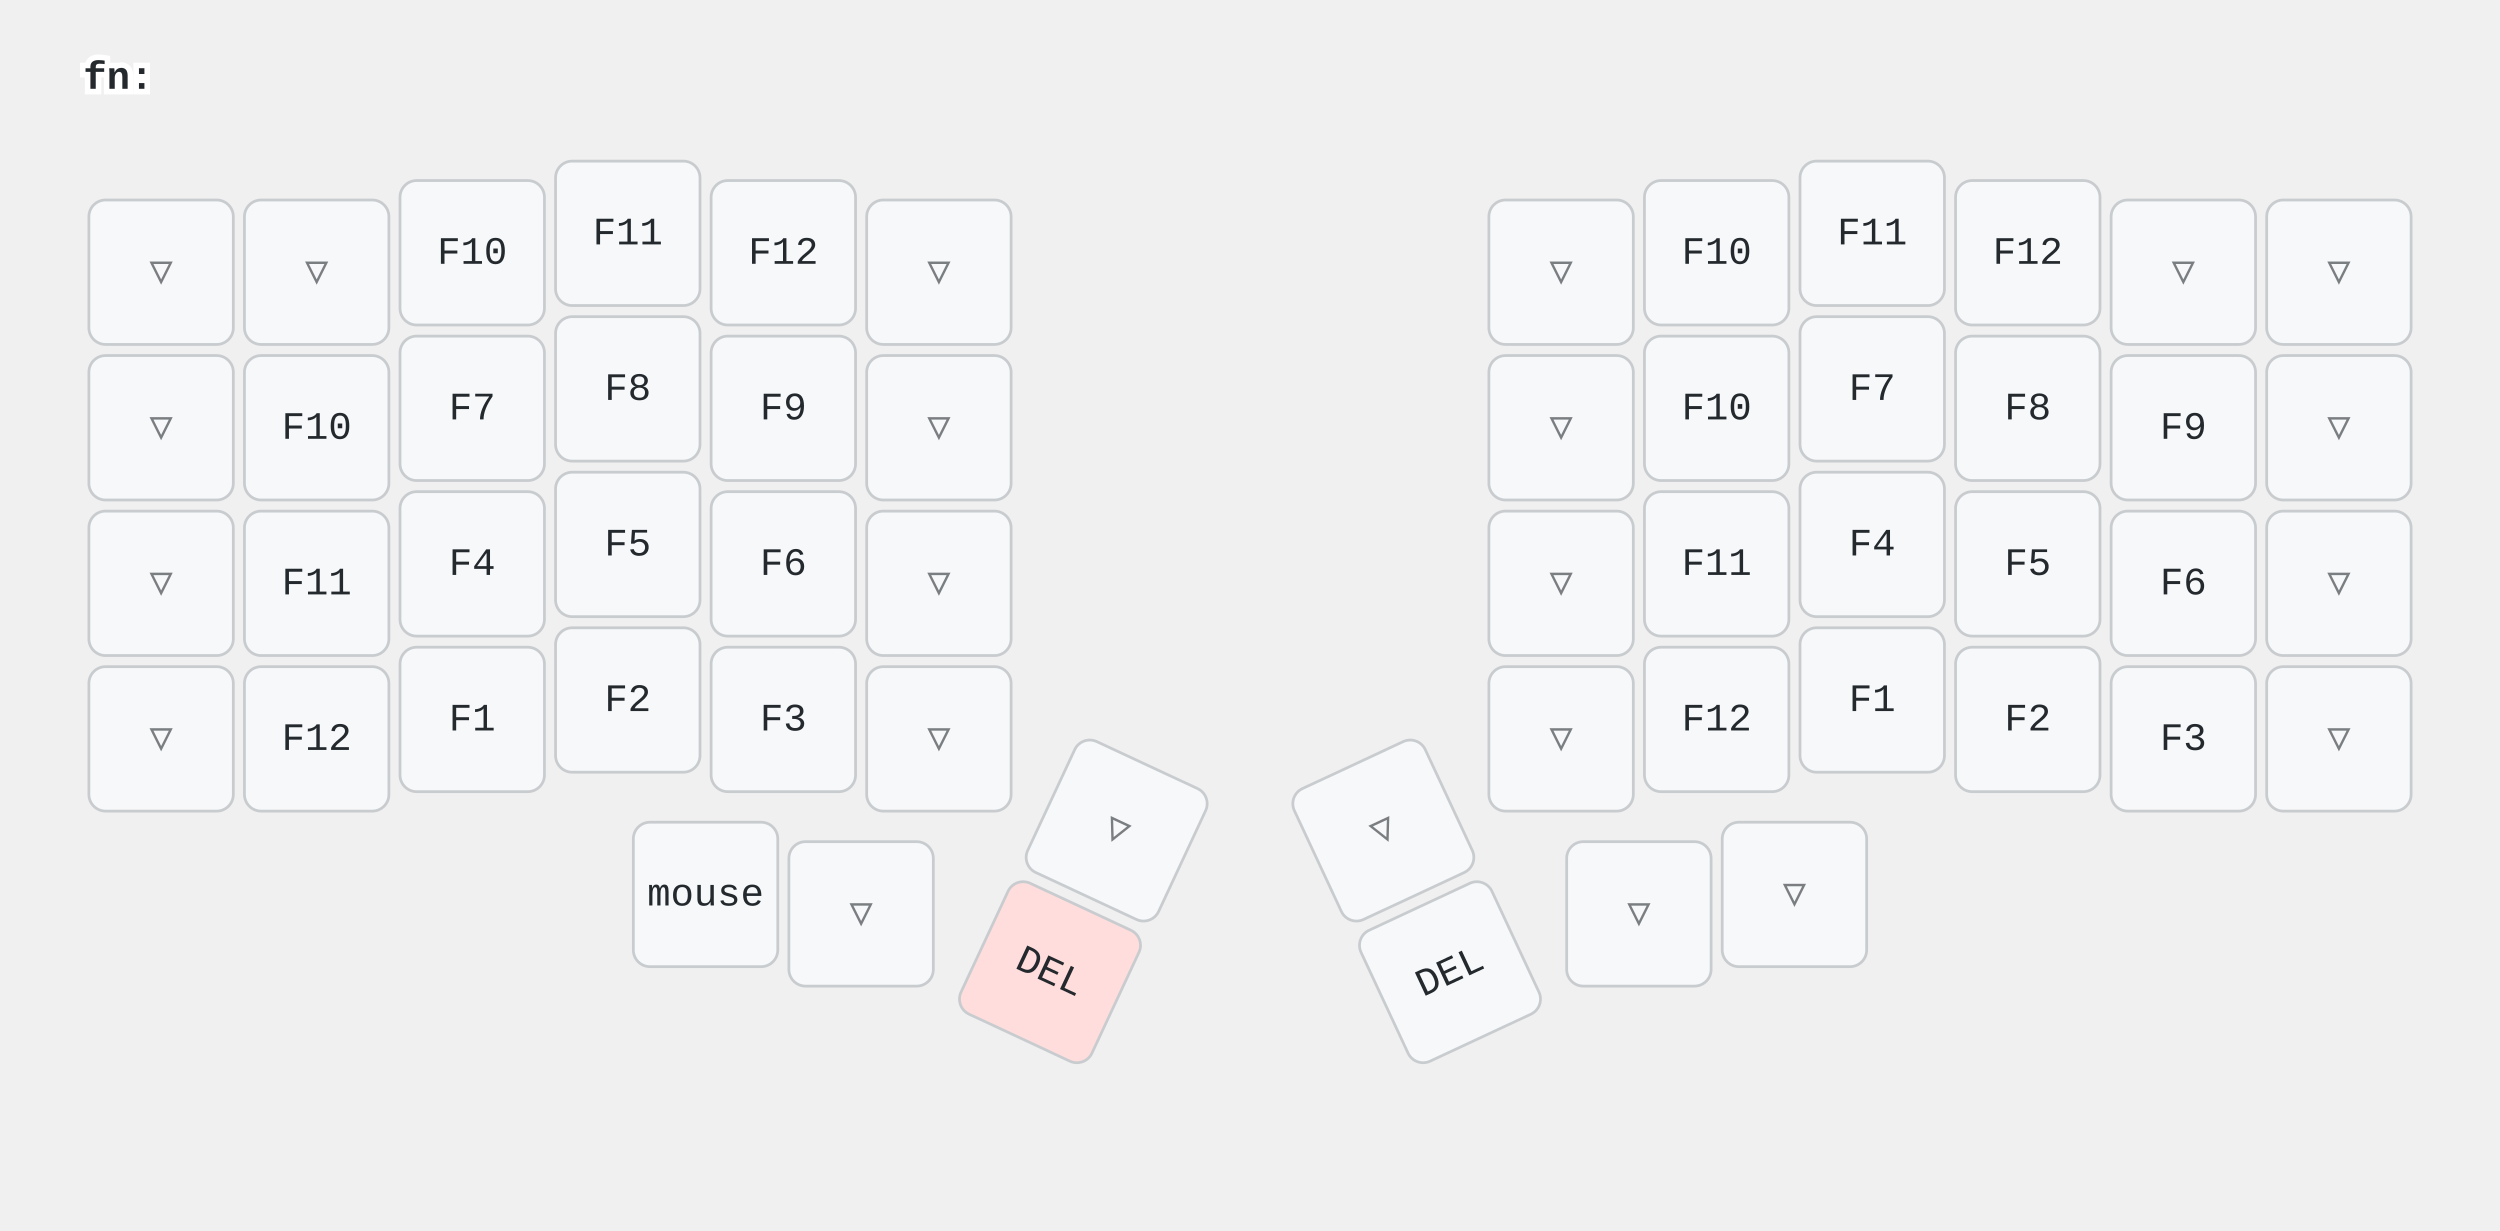
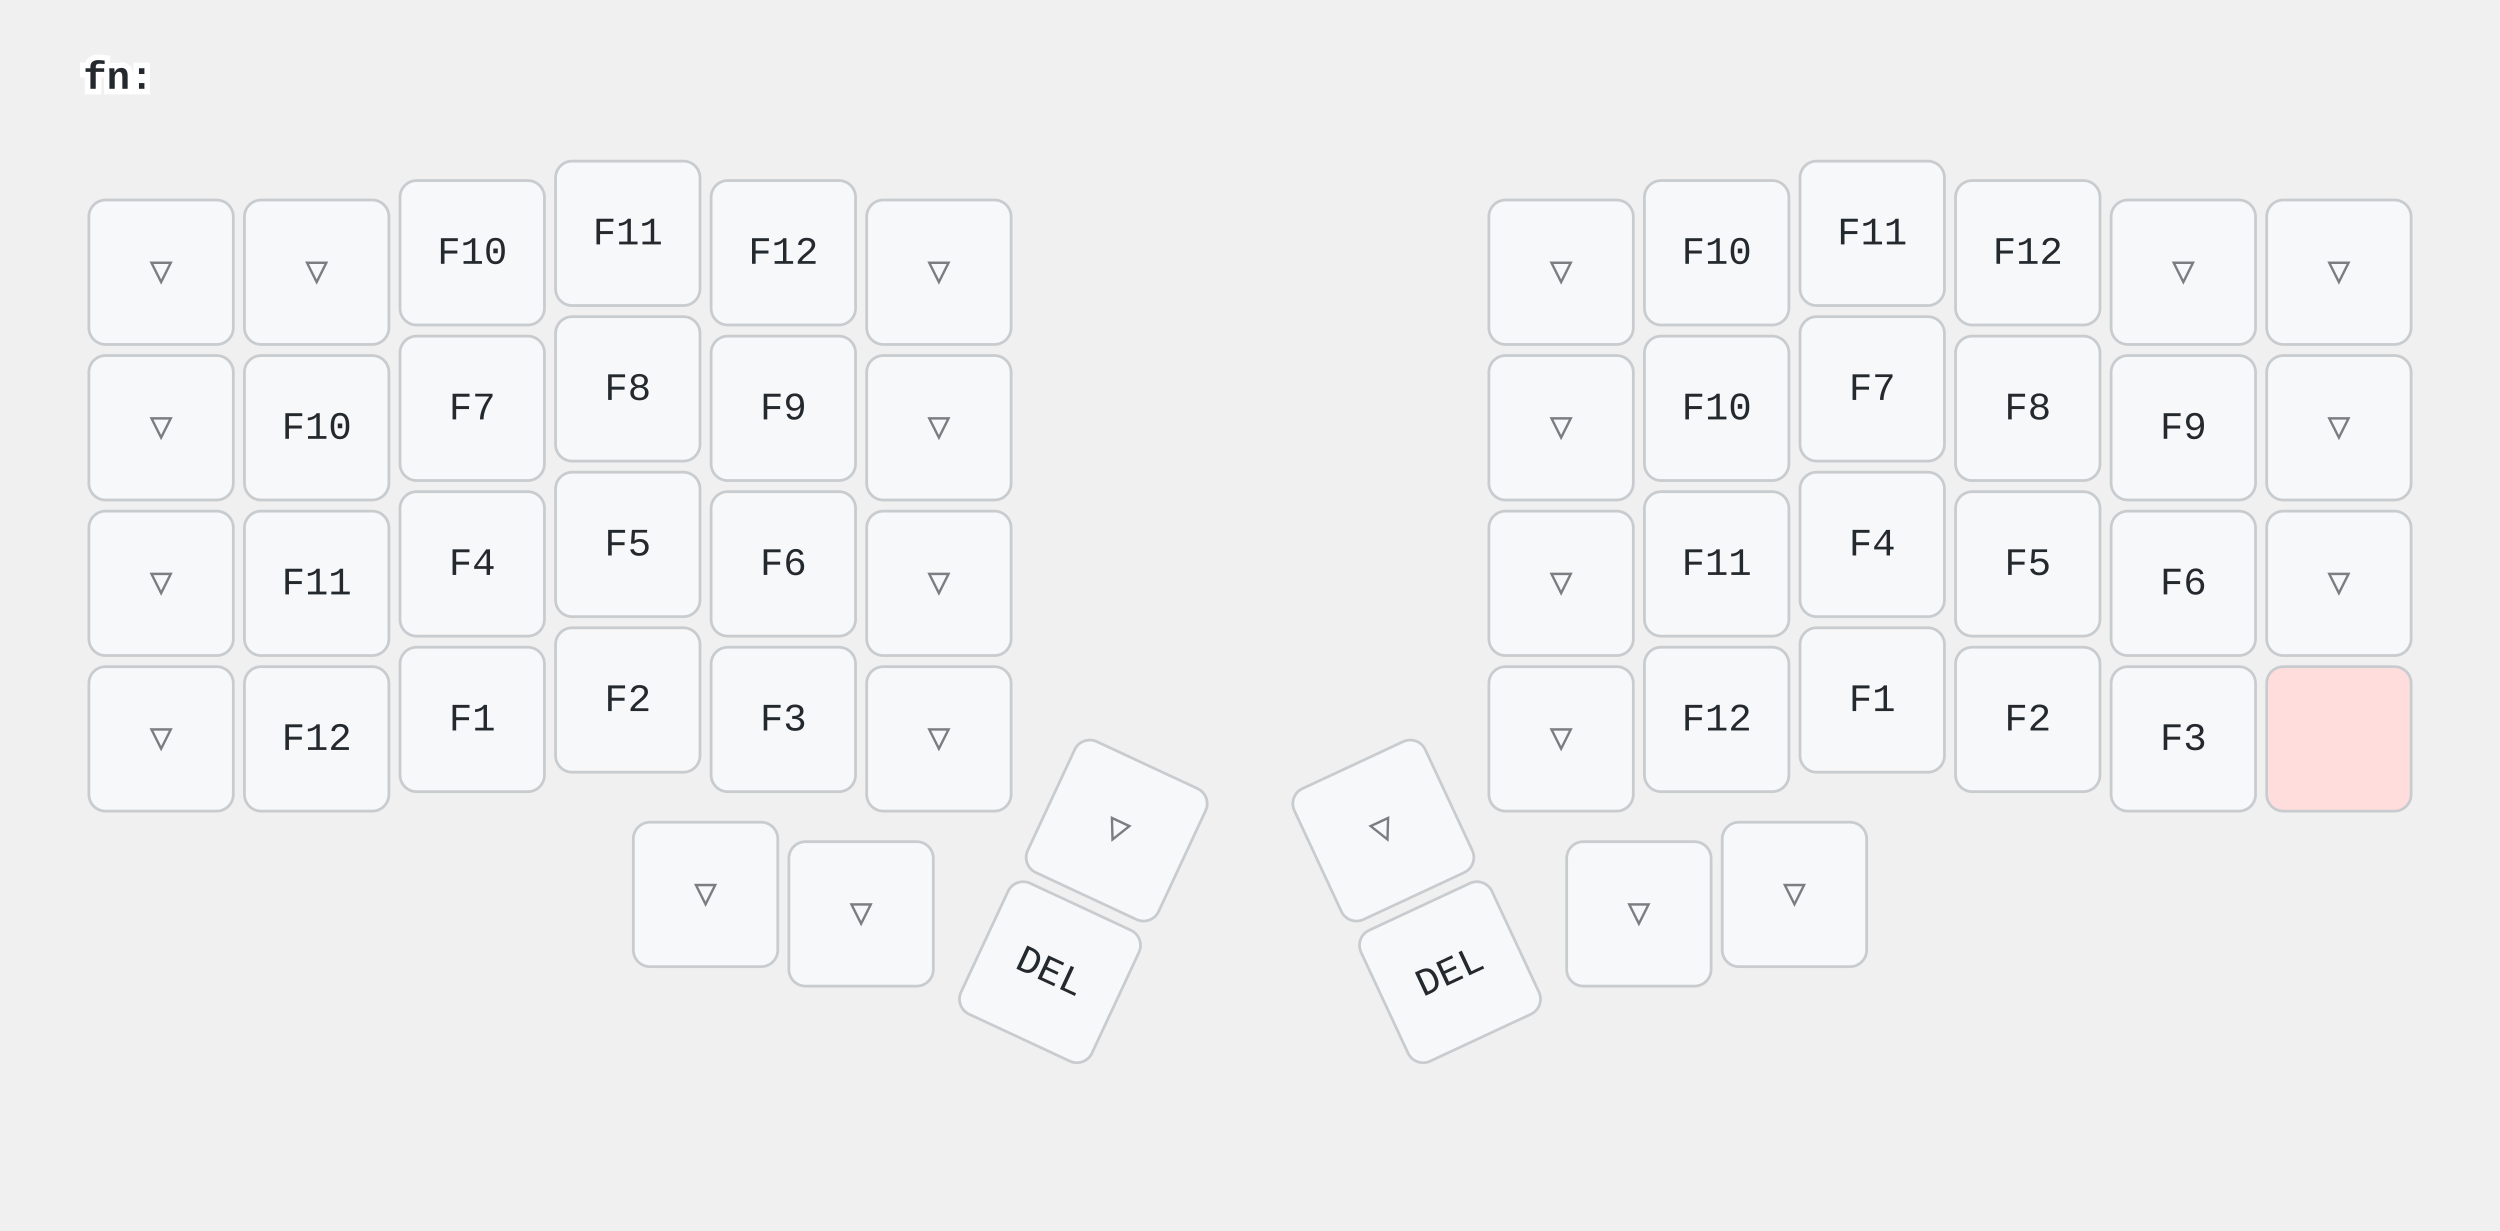
<svg xmlns="http://www.w3.org/2000/svg" width="900" height="443" viewBox="0 0 900 443" class="keymap">
  <style>/* inherit to force styles through use tags */
svg path {
    fill: inherit;
}

/* font and background color specifications */
svg.keymap {
    font-family: SFMono-Regular,Consolas,Liberation Mono,Menlo,monospace;
    font-size: 14px;
    font-kerning: normal;
    text-rendering: optimizeLegibility;
    fill: #24292e;
}

/* default key styling */
rect.key {
    fill: #f6f8fa;
}

rect.key, rect.combo {
    stroke: #c9cccf;
    stroke-width: 1;
}

/* default key side styling, only used is draw_key_sides is set */
rect.side {
    filter: brightness(90%);
}

/* color accent for combo boxes */
rect.combo, rect.combo-separate {
    fill: #cdf;
}

/* color accent for held keys */
rect.held, rect.combo.held {
    fill: #fdd;
}

/* color accent for ghost (optional) keys */
rect.ghost, rect.combo.ghost {
    stroke-dasharray: 4, 4;
    stroke-width: 2;
}

text {
    text-anchor: middle;
    dominant-baseline: middle;
}

/* styling for layer labels */
text.label {
    font-weight: bold;
    text-anchor: start;
    stroke: white;
    stroke-width: 4;
    paint-order: stroke;
}

/* styling for optional footer */
text.footer {
    text-anchor: end;
    dominant-baseline: auto;
    stroke: white;
    stroke-width: 4;
    paint-order: stroke;
}

/* styling for combo tap, and key non-tap label text */
text.combo, text.hold, text.shifted, text.left, text.right, text.tl, text.tr, text.bl, text.br {
    font-size: 11px;
}

text.hold, text.bl, text.br {
    text-anchor: middle;
    dominant-baseline: auto;
}

text.shifted, text.tl, text.tr {
    text-anchor: middle;
    dominant-baseline: hanging;
}

text.left, text.tl, text.bl {
    text-anchor: start;
}

text.right, text.tr, text.br {
    text-anchor: end;
}

text.layer-activator {
    text-decoration: underline;
}

/* styling for hold/shifted label text in combo box */
text.combo.hold, text.combo.shifted, text.combo.left, text.combo.right {
    font-size: 8px;
}

/* lighter symbol for transparent keys */
text.trans {
    fill: #7b7e81;
}

/* styling for combo dendrons */
path.combo {
    stroke-width: 1;
    stroke: gray;
    fill: none;
}

/* Start Tabler Icons Cleanup */
/* cannot use height/width with glyphs */
.icon-tabler &gt; path {
    fill: inherit;
    stroke: inherit;
    stroke-width: 2;
}
/* hide tabler's default box */
.icon-tabler &gt; path[stroke="none"][fill="none"] {
    visibility: hidden;
}
/* End Tabler Icons Cleanup */
</style>
  <g transform="translate(30, 0)" class="layer-fn">
    <text x="0" y="28" class="label" id="fn">fn:</text>
    <g transform="translate(0, 56)">
      <g transform="translate(28, 42)" class="key trans keypos-0">
        <rect rx="6" ry="6" x="-26" y="-26" width="52" height="52" class="key trans" />
        <text x="0" y="0" class="key trans tap">▽</text>
      </g>
      <g transform="translate(84, 42)" class="key trans keypos-1">
        <rect rx="6" ry="6" x="-26" y="-26" width="52" height="52" class="key trans" />
        <text x="0" y="0" class="key trans tap">▽</text>
      </g>
      <g transform="translate(140, 35)" class="key keypos-2">
        <rect rx="6" ry="6" x="-26" y="-26" width="52" height="52" class="key" />
        <text x="0" y="0" class="key tap">F10</text>
      </g>
      <g transform="translate(196, 28)" class="key keypos-3">
        <rect rx="6" ry="6" x="-26" y="-26" width="52" height="52" class="key" />
        <text x="0" y="0" class="key tap">F11</text>
      </g>
      <g transform="translate(252, 35)" class="key keypos-4">
        <rect rx="6" ry="6" x="-26" y="-26" width="52" height="52" class="key" />
        <text x="0" y="0" class="key tap">F12</text>
      </g>
      <g transform="translate(308, 42)" class="key trans keypos-5">
        <rect rx="6" ry="6" x="-26" y="-26" width="52" height="52" class="key trans" />
        <text x="0" y="0" class="key trans tap">▽</text>
      </g>
      <g transform="translate(532, 42)" class="key trans keypos-6">
        <rect rx="6" ry="6" x="-26" y="-26" width="52" height="52" class="key trans" />
        <text x="0" y="0" class="key trans tap">▽</text>
      </g>
      <g transform="translate(588, 35)" class="key keypos-7">
        <rect rx="6" ry="6" x="-26" y="-26" width="52" height="52" class="key" />
        <text x="0" y="0" class="key tap">F10</text>
      </g>
      <g transform="translate(644, 28)" class="key keypos-8">
        <rect rx="6" ry="6" x="-26" y="-26" width="52" height="52" class="key" />
        <text x="0" y="0" class="key tap">F11</text>
      </g>
      <g transform="translate(700, 35)" class="key keypos-9">
        <rect rx="6" ry="6" x="-26" y="-26" width="52" height="52" class="key" />
        <text x="0" y="0" class="key tap">F12</text>
      </g>
      <g transform="translate(756, 42)" class="key trans keypos-10">
        <rect rx="6" ry="6" x="-26" y="-26" width="52" height="52" class="key trans" />
        <text x="0" y="0" class="key trans tap">▽</text>
      </g>
      <g transform="translate(812, 42)" class="key trans keypos-11">
        <rect rx="6" ry="6" x="-26" y="-26" width="52" height="52" class="key trans" />
        <text x="0" y="0" class="key trans tap">▽</text>
      </g>
      <g transform="translate(28, 98)" class="key trans keypos-12">
        <rect rx="6" ry="6" x="-26" y="-26" width="52" height="52" class="key trans" />
        <text x="0" y="0" class="key trans tap">▽</text>
      </g>
      <g transform="translate(84, 98)" class="key keypos-13">
        <rect rx="6" ry="6" x="-26" y="-26" width="52" height="52" class="key" />
        <text x="0" y="0" class="key tap">F10</text>
      </g>
      <g transform="translate(140, 91)" class="key keypos-14">
        <rect rx="6" ry="6" x="-26" y="-26" width="52" height="52" class="key" />
        <text x="0" y="0" class="key tap">F7</text>
      </g>
      <g transform="translate(196, 84)" class="key keypos-15">
        <rect rx="6" ry="6" x="-26" y="-26" width="52" height="52" class="key" />
        <text x="0" y="0" class="key tap">F8</text>
      </g>
      <g transform="translate(252, 91)" class="key keypos-16">
        <rect rx="6" ry="6" x="-26" y="-26" width="52" height="52" class="key" />
        <text x="0" y="0" class="key tap">F9</text>
      </g>
      <g transform="translate(308, 98)" class="key trans keypos-17">
        <rect rx="6" ry="6" x="-26" y="-26" width="52" height="52" class="key trans" />
        <text x="0" y="0" class="key trans tap">▽</text>
      </g>
      <g transform="translate(532, 98)" class="key trans keypos-18">
        <rect rx="6" ry="6" x="-26" y="-26" width="52" height="52" class="key trans" />
        <text x="0" y="0" class="key trans tap">▽</text>
      </g>
      <g transform="translate(588, 91)" class="key keypos-19">
        <rect rx="6" ry="6" x="-26" y="-26" width="52" height="52" class="key" />
        <text x="0" y="0" class="key tap">F10</text>
      </g>
      <g transform="translate(644, 84)" class="key keypos-20">
        <rect rx="6" ry="6" x="-26" y="-26" width="52" height="52" class="key" />
        <text x="0" y="0" class="key tap">F7</text>
      </g>
      <g transform="translate(700, 91)" class="key keypos-21">
        <rect rx="6" ry="6" x="-26" y="-26" width="52" height="52" class="key" />
        <text x="0" y="0" class="key tap">F8</text>
      </g>
      <g transform="translate(756, 98)" class="key keypos-22">
        <rect rx="6" ry="6" x="-26" y="-26" width="52" height="52" class="key" />
        <text x="0" y="0" class="key tap">F9</text>
      </g>
      <g transform="translate(812, 98)" class="key trans keypos-23">
        <rect rx="6" ry="6" x="-26" y="-26" width="52" height="52" class="key trans" />
        <text x="0" y="0" class="key trans tap">▽</text>
      </g>
      <g transform="translate(28, 154)" class="key trans keypos-24">
        <rect rx="6" ry="6" x="-26" y="-26" width="52" height="52" class="key trans" />
        <text x="0" y="0" class="key trans tap">▽</text>
      </g>
      <g transform="translate(84, 154)" class="key keypos-25">
        <rect rx="6" ry="6" x="-26" y="-26" width="52" height="52" class="key" />
        <text x="0" y="0" class="key tap">F11</text>
      </g>
      <g transform="translate(140, 147)" class="key keypos-26">
        <rect rx="6" ry="6" x="-26" y="-26" width="52" height="52" class="key" />
        <text x="0" y="0" class="key tap">F4</text>
      </g>
      <g transform="translate(196, 140)" class="key keypos-27">
        <rect rx="6" ry="6" x="-26" y="-26" width="52" height="52" class="key" />
        <text x="0" y="0" class="key tap">F5</text>
      </g>
      <g transform="translate(252, 147)" class="key keypos-28">
        <rect rx="6" ry="6" x="-26" y="-26" width="52" height="52" class="key" />
        <text x="0" y="0" class="key tap">F6</text>
      </g>
      <g transform="translate(308, 154)" class="key trans keypos-29">
        <rect rx="6" ry="6" x="-26" y="-26" width="52" height="52" class="key trans" />
        <text x="0" y="0" class="key trans tap">▽</text>
      </g>
      <g transform="translate(532, 154)" class="key trans keypos-30">
        <rect rx="6" ry="6" x="-26" y="-26" width="52" height="52" class="key trans" />
        <text x="0" y="0" class="key trans tap">▽</text>
      </g>
      <g transform="translate(588, 147)" class="key keypos-31">
        <rect rx="6" ry="6" x="-26" y="-26" width="52" height="52" class="key" />
        <text x="0" y="0" class="key tap">F11</text>
      </g>
      <g transform="translate(644, 140)" class="key keypos-32">
        <rect rx="6" ry="6" x="-26" y="-26" width="52" height="52" class="key" />
        <text x="0" y="0" class="key tap">F4</text>
      </g>
      <g transform="translate(700, 147)" class="key keypos-33">
        <rect rx="6" ry="6" x="-26" y="-26" width="52" height="52" class="key" />
        <text x="0" y="0" class="key tap">F5</text>
      </g>
      <g transform="translate(756, 154)" class="key keypos-34">
        <rect rx="6" ry="6" x="-26" y="-26" width="52" height="52" class="key" />
        <text x="0" y="0" class="key tap">F6</text>
      </g>
      <g transform="translate(812, 154)" class="key trans keypos-35">
        <rect rx="6" ry="6" x="-26" y="-26" width="52" height="52" class="key trans" />
        <text x="0" y="0" class="key trans tap">▽</text>
      </g>
      <g transform="translate(28, 210)" class="key trans keypos-36">
        <rect rx="6" ry="6" x="-26" y="-26" width="52" height="52" class="key trans" />
        <text x="0" y="0" class="key trans tap">▽</text>
      </g>
      <g transform="translate(84, 210)" class="key keypos-37">
        <rect rx="6" ry="6" x="-26" y="-26" width="52" height="52" class="key" />
        <text x="0" y="0" class="key tap">F12</text>
      </g>
      <g transform="translate(140, 203)" class="key keypos-38">
        <rect rx="6" ry="6" x="-26" y="-26" width="52" height="52" class="key" />
        <text x="0" y="0" class="key tap">F1</text>
      </g>
      <g transform="translate(196, 196)" class="key keypos-39">
        <rect rx="6" ry="6" x="-26" y="-26" width="52" height="52" class="key" />
        <text x="0" y="0" class="key tap">F2</text>
      </g>
      <g transform="translate(252, 203)" class="key keypos-40">
        <rect rx="6" ry="6" x="-26" y="-26" width="52" height="52" class="key" />
        <text x="0" y="0" class="key tap">F3</text>
      </g>
      <g transform="translate(308, 210)" class="key trans keypos-41">
        <rect rx="6" ry="6" x="-26" y="-26" width="52" height="52" class="key trans" />
        <text x="0" y="0" class="key trans tap">▽</text>
      </g>
      <g transform="translate(372, 243) rotate(25.0)" class="key trans keypos-42">
        <rect rx="6" ry="6" x="-26" y="-26" width="52" height="52" class="key trans" />
        <text x="0" y="0" class="key trans tap">▽</text>
      </g>
      <g transform="translate(468, 243) rotate(-25.0)" class="key trans keypos-43">
        <rect rx="6" ry="6" x="-26" y="-26" width="52" height="52" class="key trans" />
        <text x="0" y="0" class="key trans tap">▽</text>
      </g>
      <g transform="translate(532, 210)" class="key trans keypos-44">
        <rect rx="6" ry="6" x="-26" y="-26" width="52" height="52" class="key trans" />
        <text x="0" y="0" class="key trans tap">▽</text>
      </g>
      <g transform="translate(588, 203)" class="key keypos-45">
        <rect rx="6" ry="6" x="-26" y="-26" width="52" height="52" class="key" />
        <text x="0" y="0" class="key tap">F12</text>
      </g>
      <g transform="translate(644, 196)" class="key keypos-46">
        <rect rx="6" ry="6" x="-26" y="-26" width="52" height="52" class="key" />
        <text x="0" y="0" class="key tap">F1</text>
      </g>
      <g transform="translate(700, 203)" class="key keypos-47">
        <rect rx="6" ry="6" x="-26" y="-26" width="52" height="52" class="key" />
        <text x="0" y="0" class="key tap">F2</text>
      </g>
      <g transform="translate(756, 210)" class="key keypos-48">
        <rect rx="6" ry="6" x="-26" y="-26" width="52" height="52" class="key" />
        <text x="0" y="0" class="key tap">F3</text>
      </g>
-       <g transform="translate(812, 210)" class="key trans keypos-49">
-         <rect rx="6" ry="6" x="-26" y="-26" width="52" height="52" class="key trans" />
-         <text x="0" y="0" class="key trans tap">▽</text>
-       </g>
-       <g transform="translate(224, 266)" class="key keypos-50">
-         <rect rx="6" ry="6" x="-26" y="-26" width="52" height="52" class="key" />
-         <text x="0" y="0" class="key tap">mouse</text>
+       <g transform="translate(812, 210)" class="key held keypos-49">
+         <rect rx="6" ry="6" x="-26" y="-26" width="52" height="52" class="key held" />
+       </g>
+       <g transform="translate(224, 266)" class="key trans keypos-50">
+         <rect rx="6" ry="6" x="-26" y="-26" width="52" height="52" class="key trans" />
+         <text x="0" y="0" class="key trans tap">▽</text>
      </g>
      <g transform="translate(280, 273)" class="key trans keypos-51">
        <rect rx="6" ry="6" x="-26" y="-26" width="52" height="52" class="key trans" />
        <text x="0" y="0" class="key trans tap">▽</text>
      </g>
-       <g transform="translate(348, 294) rotate(25.0)" class="key held keypos-52">
-         <rect rx="6" ry="6" x="-26" y="-26" width="52" height="52" class="key held" />
-         <text x="0" y="0" class="key held tap">DEL</text>
+       <g transform="translate(348, 294) rotate(25.0)" class="key keypos-52">
+         <rect rx="6" ry="6" x="-26" y="-26" width="52" height="52" class="key" />
+         <text x="0" y="0" class="key tap">DEL</text>
      </g>
      <g transform="translate(492, 294) rotate(-25.0)" class="key keypos-53">
        <rect rx="6" ry="6" x="-26" y="-26" width="52" height="52" class="key" />
        <text x="0" y="0" class="key tap">DEL</text>
      </g>
      <g transform="translate(560, 273)" class="key trans keypos-54">
        <rect rx="6" ry="6" x="-26" y="-26" width="52" height="52" class="key trans" />
        <text x="0" y="0" class="key trans tap">▽</text>
      </g>
      <g transform="translate(616, 266)" class="key trans keypos-55">
        <rect rx="6" ry="6" x="-26" y="-26" width="52" height="52" class="key trans" />
        <text x="0" y="0" class="key trans tap">▽</text>
      </g>
    </g>
  </g>
</svg>
